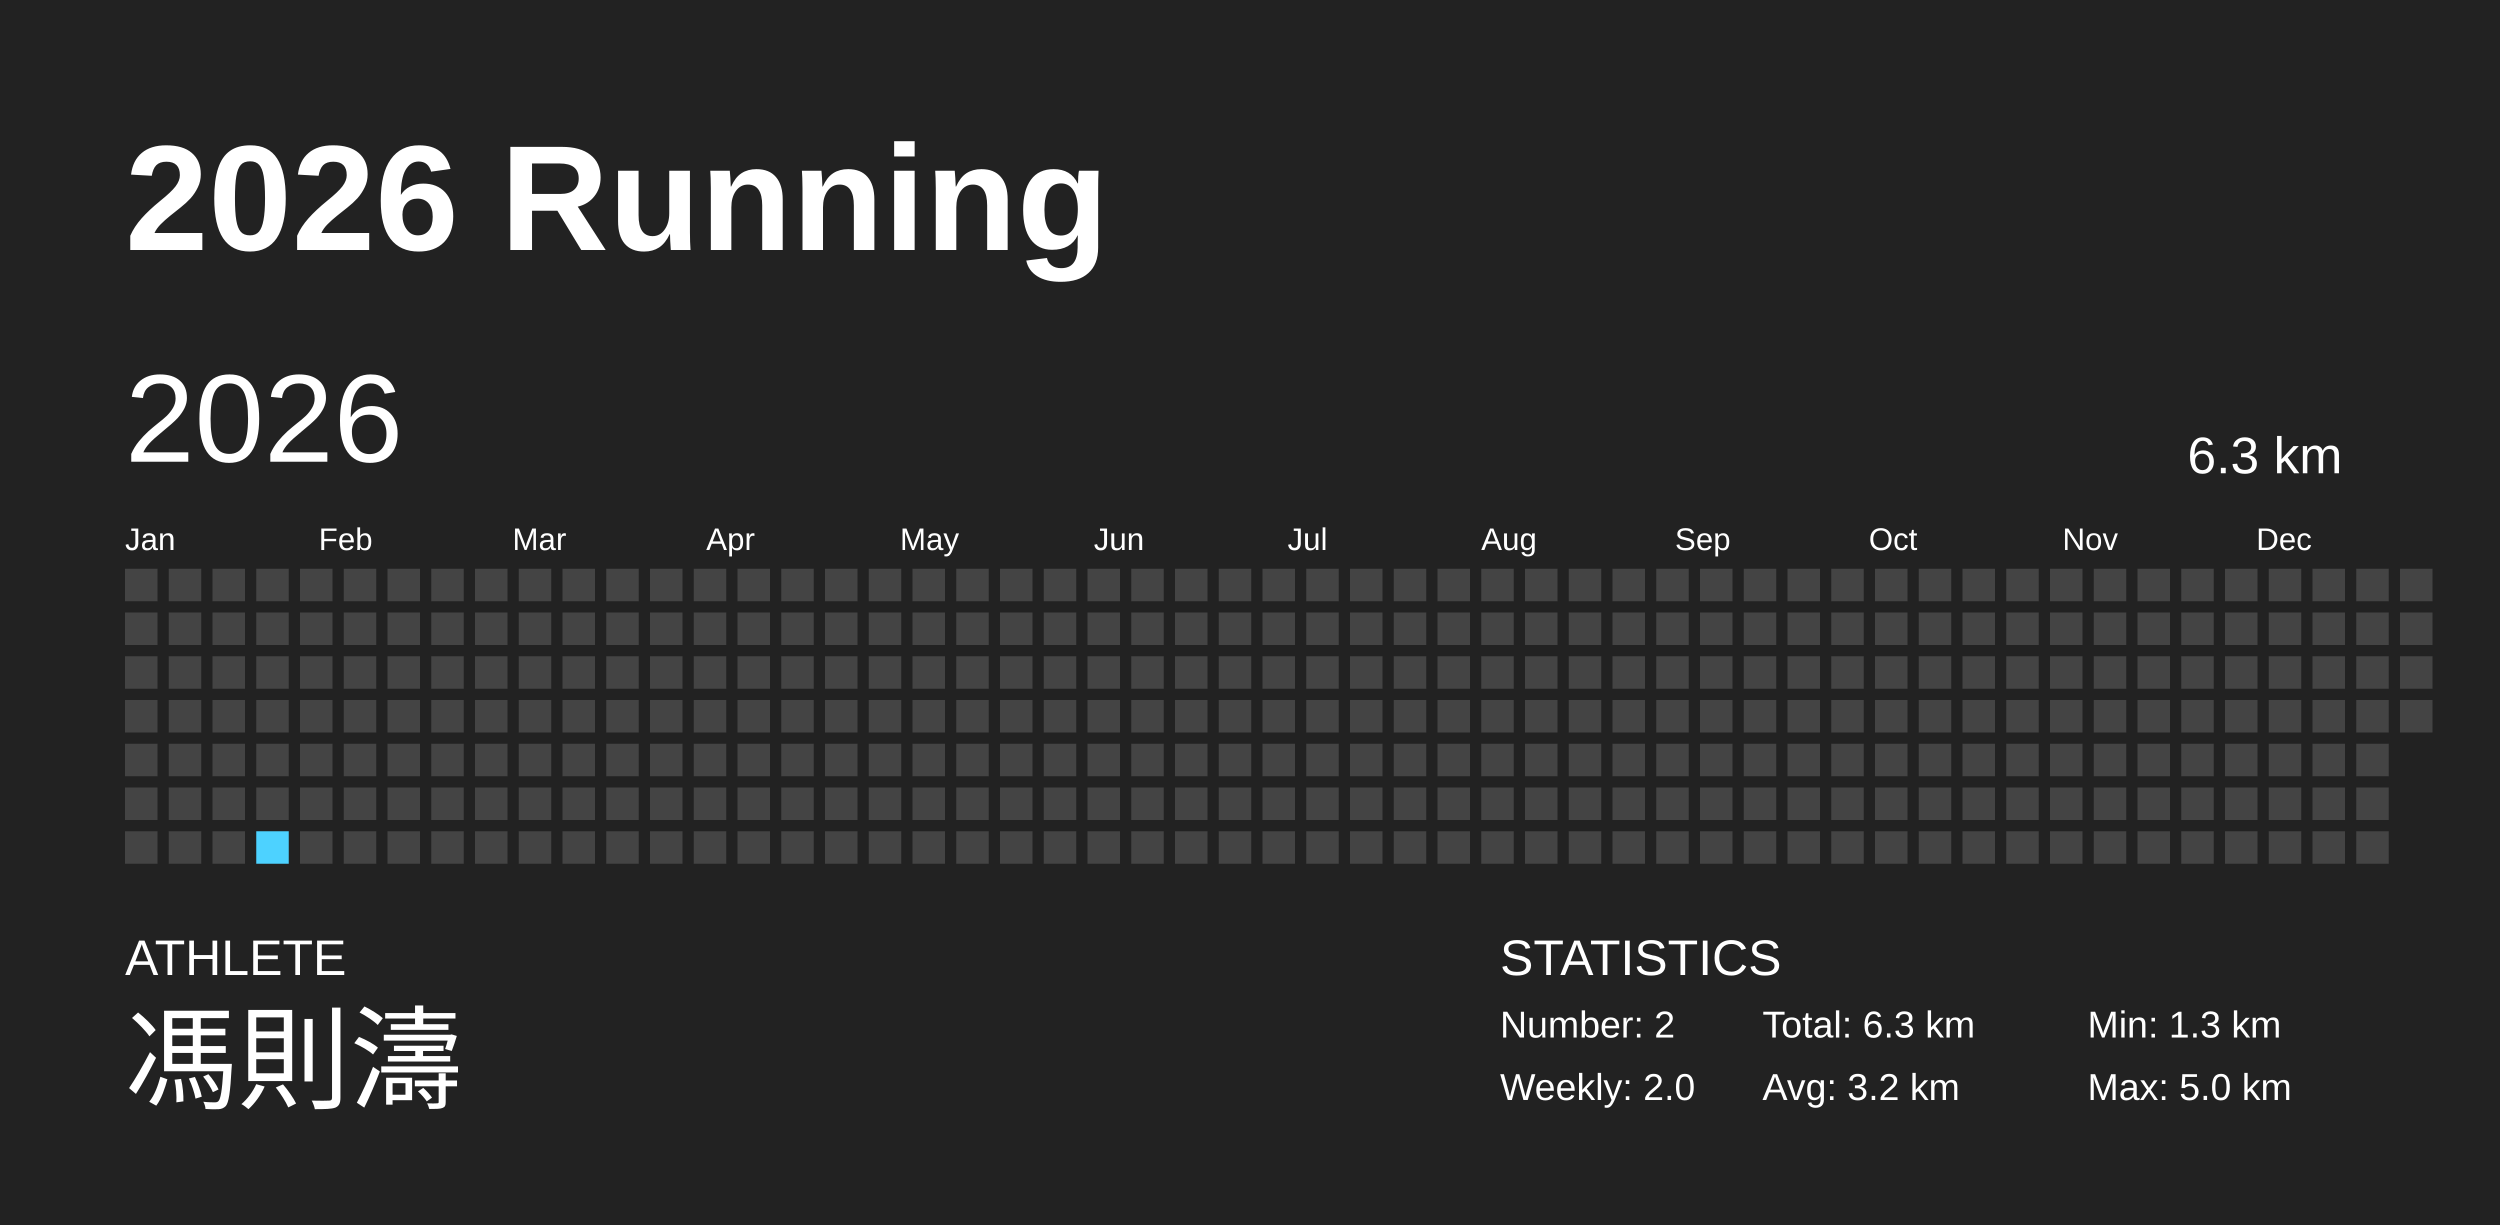
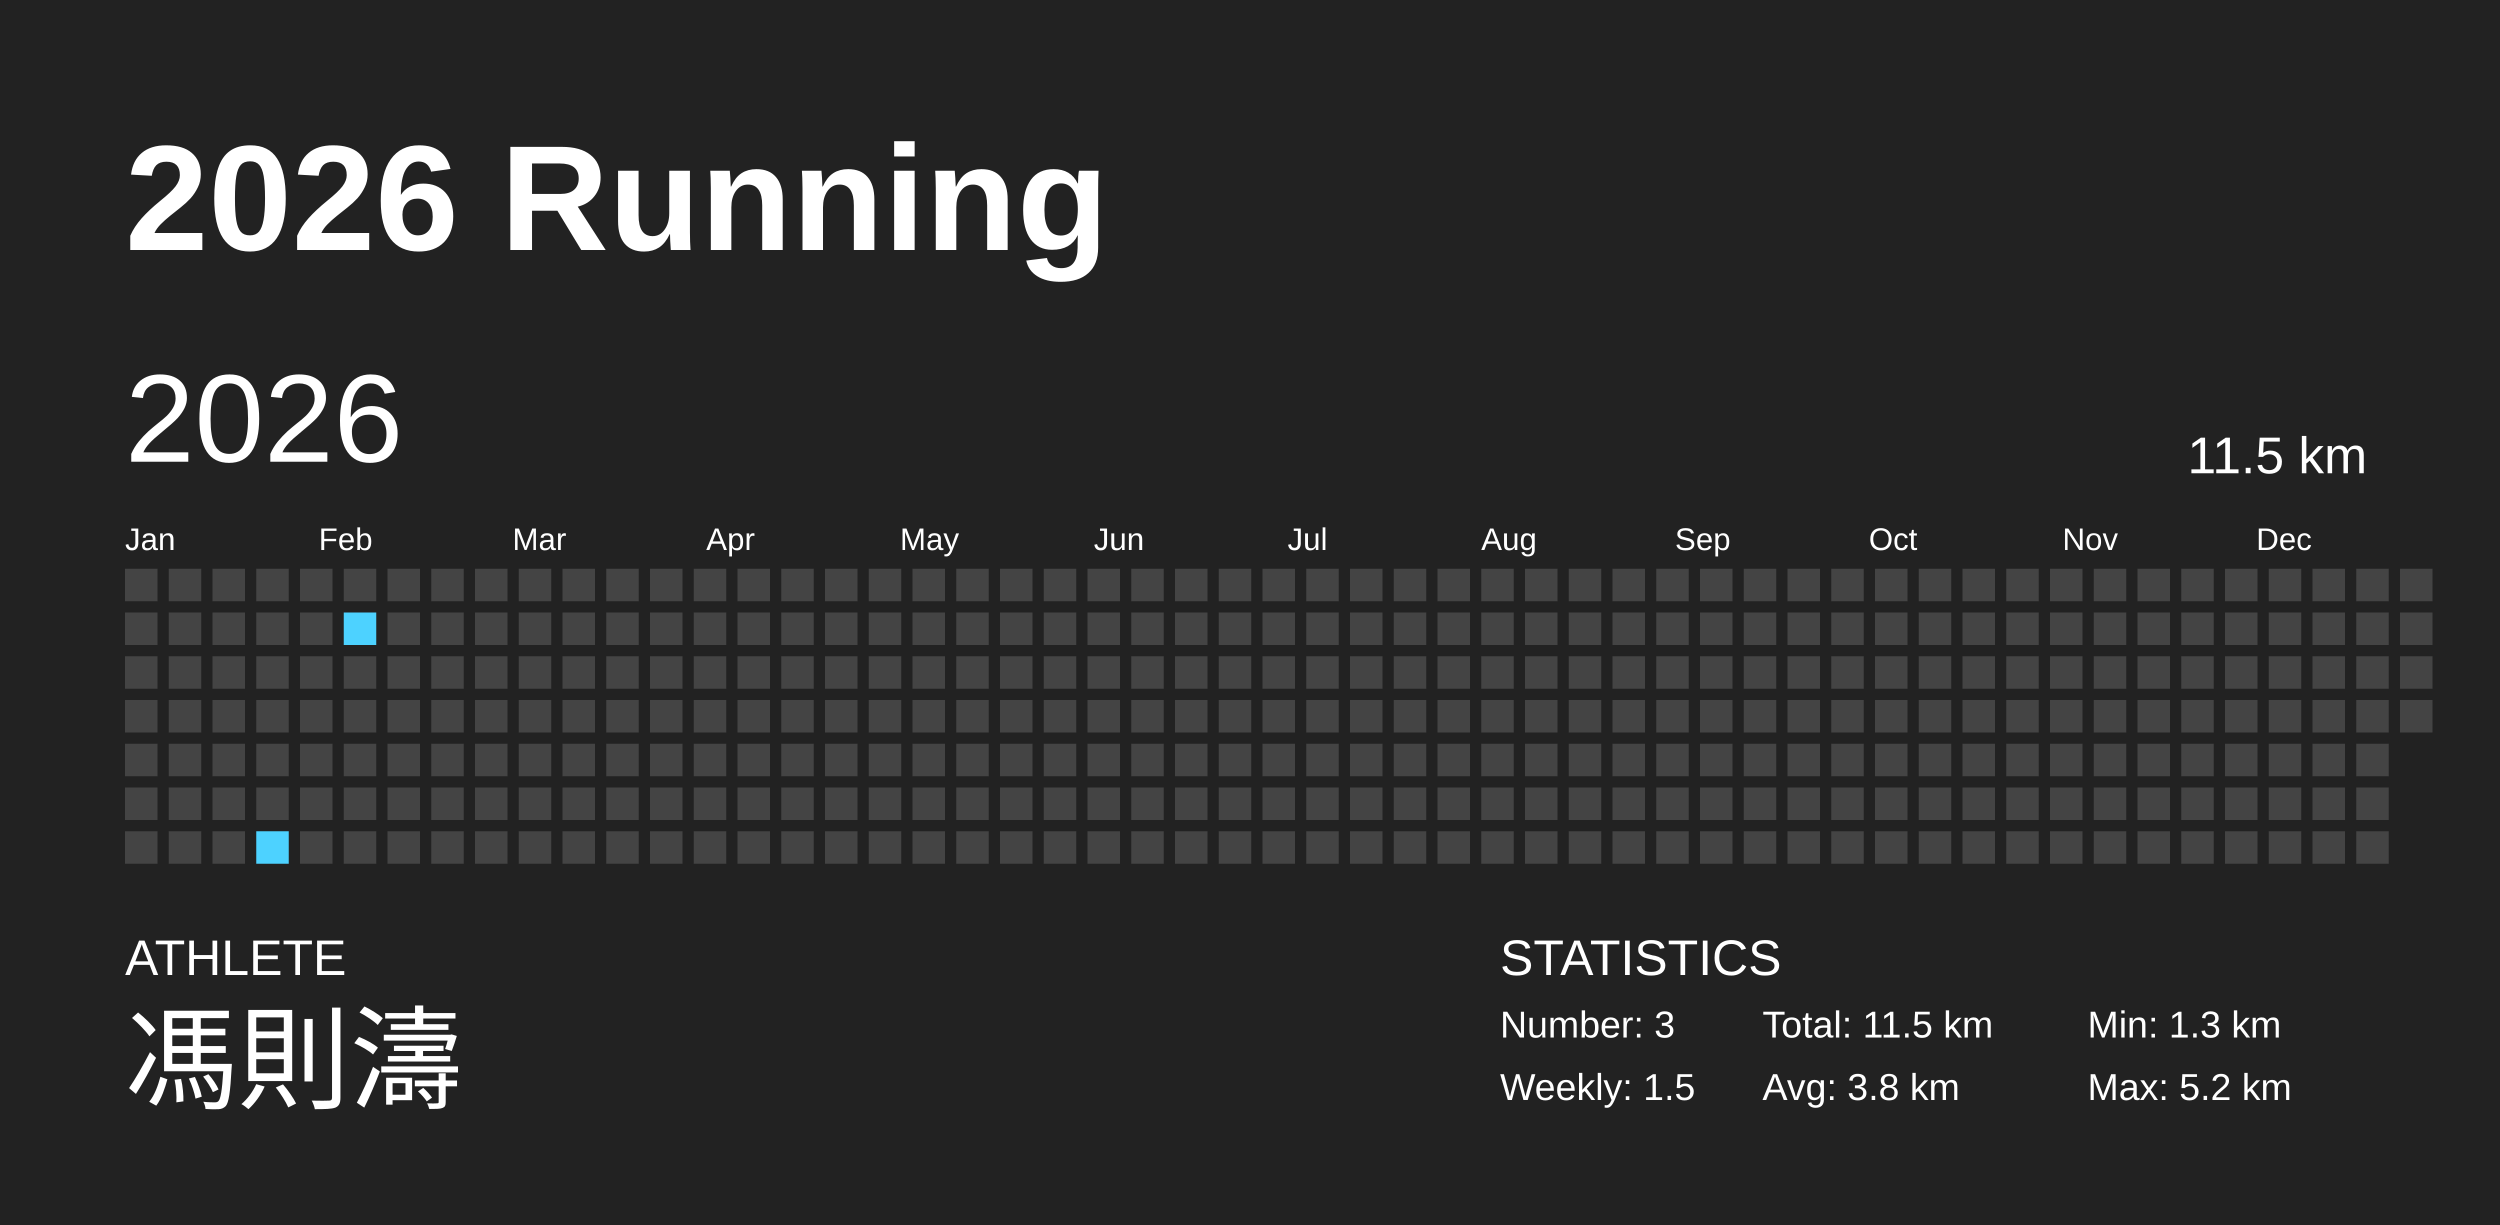
<svg xmlns="http://www.w3.org/2000/svg" baseProfile="full" height="98mm" version="1.1" viewBox="0,0,200,98" width="200mm">
  <defs />
  <rect fill="#222222" height="98" width="200" x="0" y="0" />
  <text fill="#FFFFFF" style="font-size:12px; font-family:Arial; font-weight:bold;" x="10" y="20">2026 Running</text>
  <text fill="#FFFFFF" style="font-size:4px; font-family:Arial" x="10" y="78">ATHLETE</text>
  <text fill="#FFFFFF" style="font-size:9px; font-family:Arial" x="10" y="88">馮則濤</text>
  <text fill="#FFFFFF" style="font-size:4px; font-family:Arial" x="120" y="78">STATISTICS</text>
-   <text fill="#FFFFFF" style="font-size:3px; font-family:Arial" x="120" y="83">Number: 2</text>
-   <text fill="#FFFFFF" style="font-size:3px; font-family:Arial" x="120" y="88">Weekly: 2.0</text>
-   <text fill="#FFFFFF" style="font-size:3px; font-family:Arial" x="141" y="83">Total: 6.3 km</text>
-   <text fill="#FFFFFF" style="font-size:3px; font-family:Arial" x="141" y="88">Avg: 3.2 km</text>
+   <text fill="#FFFFFF" style="font-size:3px; font-family:Arial" x="120" y="83">Number: 3</text>
+   <text fill="#FFFFFF" style="font-size:3px; font-family:Arial" x="120" y="88">Weekly: 1.5</text>
+   <text fill="#FFFFFF" style="font-size:3px; font-family:Arial" x="141" y="83">Total: 11.5 km</text>
+   <text fill="#FFFFFF" style="font-size:3px; font-family:Arial" x="141" y="88">Avg: 3.8 km</text>
  <text fill="#FFFFFF" style="font-size:3px; font-family:Arial" x="167" y="83">Min: 1.3 km</text>
-   <text fill="#FFFFFF" style="font-size:3px; font-family:Arial" x="167" y="88">Max: 5.0 km</text>
+   <text fill="#FFFFFF" style="font-size:3px; font-family:Arial" x="167" y="88">Max: 5.2 km</text>
  <text dominant-baseline="hanging" fill="#FFFFFF" style="font-size:10.0px; font-family:Arial;" x="10" y="30">2026</text>
-   <text dominant-baseline="hanging" fill="#FFFFFF" style="font-size:4.125px; font-family:Arial;" x="175" y="35">6.3 km</text>
+   <text dominant-baseline="hanging" fill="#FFFFFF" style="font-size:4.125px; font-family:Arial;" x="175" y="35">11.5 km</text>
  <text fill="#FFFFFF" style="font-size:2.5px; font-family:Arial" x="10.0" y="44">Jan</text>
  <text fill="#FFFFFF" style="font-size:2.5px; font-family:Arial" x="25.5" y="44">Feb</text>
  <text fill="#FFFFFF" style="font-size:2.5px; font-family:Arial" x="41.0" y="44">Mar</text>
  <text fill="#FFFFFF" style="font-size:2.5px; font-family:Arial" x="56.5" y="44">Apr</text>
  <text fill="#FFFFFF" style="font-size:2.5px; font-family:Arial" x="72.0" y="44">May</text>
  <text fill="#FFFFFF" style="font-size:2.5px; font-family:Arial" x="87.5" y="44">Jun</text>
  <text fill="#FFFFFF" style="font-size:2.5px; font-family:Arial" x="103.0" y="44">Jul</text>
  <text fill="#FFFFFF" style="font-size:2.5px; font-family:Arial" x="118.5" y="44">Aug</text>
  <text fill="#FFFFFF" style="font-size:2.5px; font-family:Arial" x="134.0" y="44">Sep</text>
  <text fill="#FFFFFF" style="font-size:2.5px; font-family:Arial" x="149.5" y="44">Oct</text>
  <text fill="#FFFFFF" style="font-size:2.5px; font-family:Arial" x="165.0" y="44">Nov</text>
  <text fill="#FFFFFF" style="font-size:2.5px; font-family:Arial" x="180.5" y="44">Dec</text>
  <rect fill="#444444" height="2.6" width="2.6" x="10.0" y="45.5" />
  <rect fill="#444444" height="2.6" width="2.6" x="10.0" y="49.0" />
  <rect fill="#444444" height="2.6" width="2.6" x="10.0" y="52.5" />
  <rect fill="#444444" height="2.6" width="2.6" x="10.0" y="56.0" />
  <rect fill="#444444" height="2.6" width="2.6" x="10.0" y="59.5" />
  <rect fill="#444444" height="2.6" width="2.6" x="10.0" y="63.0" />
  <rect fill="#444444" height="2.6" width="2.6" x="10.0" y="66.5" />
  <rect fill="#444444" height="2.6" width="2.6" x="13.5" y="45.5" />
  <rect fill="#444444" height="2.6" width="2.6" x="13.5" y="49.0" />
  <rect fill="#444444" height="2.6" width="2.6" x="13.5" y="52.5" />
  <rect fill="#444444" height="2.6" width="2.6" x="13.5" y="56.0" />
  <rect fill="#444444" height="2.6" width="2.6" x="13.5" y="59.5" />
  <rect fill="#444444" height="2.6" width="2.6" x="13.5" y="63.0" />
  <rect fill="#444444" height="2.6" width="2.6" x="13.5" y="66.5" />
  <rect fill="#444444" height="2.6" width="2.6" x="17.0" y="45.5" />
  <rect fill="#444444" height="2.6" width="2.6" x="17.0" y="49.0" />
  <rect fill="#444444" height="2.6" width="2.6" x="17.0" y="52.5" />
  <rect fill="#444444" height="2.6" width="2.6" x="17.0" y="56.0" />
  <rect fill="#444444" height="2.6" width="2.6" x="17.0" y="59.5" />
  <rect fill="#444444" height="2.6" width="2.6" x="17.0" y="63.0" />
  <rect fill="#444444" height="2.6" width="2.6" x="17.0" y="66.5" />
  <rect fill="#444444" height="2.6" width="2.6" x="20.5" y="45.5" />
  <rect fill="#444444" height="2.6" width="2.6" x="20.5" y="49.0" />
  <rect fill="#444444" height="2.6" width="2.6" x="20.5" y="52.5" />
  <rect fill="#444444" height="2.6" width="2.6" x="20.5" y="56.0" />
  <rect fill="#444444" height="2.6" width="2.6" x="20.5" y="59.5" />
  <rect fill="#444444" height="2.6" width="2.6" x="20.5" y="63.0" />
-   <rect fill="#4DD2FF" height="2.6" width="2.6" x="20.5" y="66.5" />
+   <rect fill="#4dd2ff" height="2.6" width="2.6" x="20.5" y="66.5" />
  <rect fill="#444444" height="2.6" width="2.6" x="24.0" y="45.5" />
  <rect fill="#444444" height="2.6" width="2.6" x="24.0" y="49.0" />
  <rect fill="#444444" height="2.6" width="2.6" x="24.0" y="52.5" />
  <rect fill="#444444" height="2.6" width="2.6" x="24.0" y="56.0" />
  <rect fill="#444444" height="2.6" width="2.6" x="24.0" y="59.5" />
  <rect fill="#444444" height="2.6" width="2.6" x="24.0" y="63.0" />
  <rect fill="#444444" height="2.6" width="2.6" x="24.0" y="66.5" />
  <rect fill="#444444" height="2.6" width="2.6" x="27.5" y="45.5" />
-   <rect fill="#444444" height="2.6" width="2.6" x="27.5" y="49.0" />
+   <rect fill="#4dd2ff" height="2.6" width="2.6" x="27.5" y="49.0" />
  <rect fill="#444444" height="2.6" width="2.6" x="27.5" y="52.5" />
  <rect fill="#444444" height="2.6" width="2.6" x="27.5" y="56.0" />
  <rect fill="#444444" height="2.6" width="2.6" x="27.5" y="59.5" />
  <rect fill="#444444" height="2.6" width="2.6" x="27.5" y="63.0" />
  <rect fill="#444444" height="2.6" width="2.6" x="27.5" y="66.5" />
  <rect fill="#444444" height="2.6" width="2.6" x="31.0" y="45.5" />
  <rect fill="#444444" height="2.6" width="2.6" x="31.0" y="49.0" />
  <rect fill="#444444" height="2.6" width="2.6" x="31.0" y="52.5" />
  <rect fill="#444444" height="2.6" width="2.6" x="31.0" y="56.0" />
  <rect fill="#444444" height="2.6" width="2.6" x="31.0" y="59.5" />
  <rect fill="#444444" height="2.6" width="2.6" x="31.0" y="63.0" />
  <rect fill="#444444" height="2.6" width="2.6" x="31.0" y="66.5" />
  <rect fill="#444444" height="2.6" width="2.6" x="34.5" y="45.5" />
  <rect fill="#444444" height="2.6" width="2.6" x="34.5" y="49.0" />
  <rect fill="#444444" height="2.6" width="2.6" x="34.5" y="52.5" />
  <rect fill="#444444" height="2.6" width="2.6" x="34.5" y="56.0" />
  <rect fill="#444444" height="2.6" width="2.6" x="34.5" y="59.5" />
  <rect fill="#444444" height="2.6" width="2.6" x="34.5" y="63.0" />
  <rect fill="#444444" height="2.6" width="2.6" x="34.5" y="66.5" />
  <rect fill="#444444" height="2.6" width="2.6" x="38.0" y="45.5" />
  <rect fill="#444444" height="2.6" width="2.6" x="38.0" y="49.0" />
  <rect fill="#444444" height="2.6" width="2.6" x="38.0" y="52.5" />
  <rect fill="#444444" height="2.6" width="2.6" x="38.0" y="56.0" />
  <rect fill="#444444" height="2.6" width="2.6" x="38.0" y="59.5" />
  <rect fill="#444444" height="2.6" width="2.6" x="38.0" y="63.0" />
  <rect fill="#444444" height="2.6" width="2.6" x="38.0" y="66.5" />
  <rect fill="#444444" height="2.6" width="2.6" x="41.5" y="45.5" />
  <rect fill="#444444" height="2.6" width="2.6" x="41.5" y="49.0" />
  <rect fill="#444444" height="2.6" width="2.6" x="41.5" y="52.5" />
  <rect fill="#444444" height="2.6" width="2.6" x="41.5" y="56.0" />
  <rect fill="#444444" height="2.6" width="2.6" x="41.5" y="59.5" />
  <rect fill="#444444" height="2.6" width="2.6" x="41.5" y="63.0" />
  <rect fill="#444444" height="2.6" width="2.6" x="41.5" y="66.5" />
  <rect fill="#444444" height="2.6" width="2.6" x="45.0" y="45.5" />
  <rect fill="#444444" height="2.6" width="2.6" x="45.0" y="49.0" />
  <rect fill="#444444" height="2.6" width="2.6" x="45.0" y="52.5" />
  <rect fill="#444444" height="2.6" width="2.6" x="45.0" y="56.0" />
  <rect fill="#444444" height="2.6" width="2.6" x="45.0" y="59.5" />
  <rect fill="#444444" height="2.6" width="2.6" x="45.0" y="63.0" />
  <rect fill="#444444" height="2.6" width="2.6" x="45.0" y="66.5" />
  <rect fill="#444444" height="2.6" width="2.6" x="48.5" y="45.5" />
  <rect fill="#444444" height="2.6" width="2.6" x="48.5" y="49.0" />
  <rect fill="#444444" height="2.6" width="2.6" x="48.5" y="52.5" />
  <rect fill="#444444" height="2.6" width="2.6" x="48.5" y="56.0" />
  <rect fill="#444444" height="2.6" width="2.6" x="48.5" y="59.5" />
  <rect fill="#444444" height="2.6" width="2.6" x="48.5" y="63.0" />
  <rect fill="#444444" height="2.6" width="2.6" x="48.5" y="66.5" />
  <rect fill="#444444" height="2.6" width="2.6" x="52.0" y="45.5" />
  <rect fill="#444444" height="2.6" width="2.6" x="52.0" y="49.0" />
  <rect fill="#444444" height="2.6" width="2.6" x="52.0" y="52.5" />
  <rect fill="#444444" height="2.6" width="2.6" x="52.0" y="56.0" />
  <rect fill="#444444" height="2.6" width="2.6" x="52.0" y="59.5" />
  <rect fill="#444444" height="2.6" width="2.6" x="52.0" y="63.0" />
  <rect fill="#444444" height="2.6" width="2.6" x="52.0" y="66.5" />
  <rect fill="#444444" height="2.6" width="2.6" x="55.5" y="45.5" />
  <rect fill="#444444" height="2.6" width="2.6" x="55.5" y="49.0" />
  <rect fill="#444444" height="2.6" width="2.6" x="55.5" y="52.5" />
  <rect fill="#444444" height="2.6" width="2.6" x="55.5" y="56.0" />
  <rect fill="#444444" height="2.6" width="2.6" x="55.5" y="59.5" />
  <rect fill="#444444" height="2.6" width="2.6" x="55.5" y="63.0" />
  <rect fill="#444444" height="2.6" width="2.6" x="55.5" y="66.5" />
  <rect fill="#444444" height="2.6" width="2.6" x="59.0" y="45.5" />
  <rect fill="#444444" height="2.6" width="2.6" x="59.0" y="49.0" />
  <rect fill="#444444" height="2.6" width="2.6" x="59.0" y="52.5" />
  <rect fill="#444444" height="2.6" width="2.6" x="59.0" y="56.0" />
  <rect fill="#444444" height="2.6" width="2.6" x="59.0" y="59.5" />
  <rect fill="#444444" height="2.6" width="2.6" x="59.0" y="63.0" />
  <rect fill="#444444" height="2.6" width="2.6" x="59.0" y="66.5" />
  <rect fill="#444444" height="2.6" width="2.6" x="62.5" y="45.5" />
  <rect fill="#444444" height="2.6" width="2.6" x="62.5" y="49.0" />
  <rect fill="#444444" height="2.6" width="2.6" x="62.5" y="52.5" />
  <rect fill="#444444" height="2.6" width="2.6" x="62.5" y="56.0" />
  <rect fill="#444444" height="2.6" width="2.6" x="62.5" y="59.5" />
  <rect fill="#444444" height="2.6" width="2.6" x="62.5" y="63.0" />
  <rect fill="#444444" height="2.6" width="2.6" x="62.5" y="66.5" />
  <rect fill="#444444" height="2.6" width="2.6" x="66.0" y="45.5" />
  <rect fill="#444444" height="2.6" width="2.6" x="66.0" y="49.0" />
  <rect fill="#444444" height="2.6" width="2.6" x="66.0" y="52.5" />
  <rect fill="#444444" height="2.6" width="2.6" x="66.0" y="56.0" />
  <rect fill="#444444" height="2.6" width="2.6" x="66.0" y="59.5" />
  <rect fill="#444444" height="2.6" width="2.6" x="66.0" y="63.0" />
  <rect fill="#444444" height="2.6" width="2.6" x="66.0" y="66.5" />
  <rect fill="#444444" height="2.6" width="2.6" x="69.5" y="45.5" />
  <rect fill="#444444" height="2.6" width="2.6" x="69.5" y="49.0" />
  <rect fill="#444444" height="2.6" width="2.6" x="69.5" y="52.5" />
  <rect fill="#444444" height="2.6" width="2.6" x="69.5" y="56.0" />
  <rect fill="#444444" height="2.6" width="2.6" x="69.5" y="59.5" />
  <rect fill="#444444" height="2.6" width="2.6" x="69.5" y="63.0" />
  <rect fill="#444444" height="2.6" width="2.6" x="69.5" y="66.5" />
  <rect fill="#444444" height="2.6" width="2.6" x="73.0" y="45.5" />
  <rect fill="#444444" height="2.6" width="2.6" x="73.0" y="49.0" />
  <rect fill="#444444" height="2.6" width="2.6" x="73.0" y="52.5" />
  <rect fill="#444444" height="2.6" width="2.6" x="73.0" y="56.0" />
  <rect fill="#444444" height="2.6" width="2.6" x="73.0" y="59.5" />
  <rect fill="#444444" height="2.6" width="2.6" x="73.0" y="63.0" />
  <rect fill="#444444" height="2.6" width="2.6" x="73.0" y="66.5" />
  <rect fill="#444444" height="2.6" width="2.6" x="76.5" y="45.5" />
  <rect fill="#444444" height="2.6" width="2.6" x="76.5" y="49.0" />
  <rect fill="#444444" height="2.6" width="2.6" x="76.5" y="52.5" />
  <rect fill="#444444" height="2.6" width="2.6" x="76.5" y="56.0" />
  <rect fill="#444444" height="2.6" width="2.6" x="76.5" y="59.5" />
  <rect fill="#444444" height="2.6" width="2.6" x="76.5" y="63.0" />
  <rect fill="#444444" height="2.6" width="2.6" x="76.5" y="66.5" />
  <rect fill="#444444" height="2.6" width="2.6" x="80.0" y="45.5" />
  <rect fill="#444444" height="2.6" width="2.6" x="80.0" y="49.0" />
  <rect fill="#444444" height="2.6" width="2.6" x="80.0" y="52.5" />
  <rect fill="#444444" height="2.6" width="2.6" x="80.0" y="56.0" />
  <rect fill="#444444" height="2.6" width="2.6" x="80.0" y="59.5" />
  <rect fill="#444444" height="2.6" width="2.6" x="80.0" y="63.0" />
  <rect fill="#444444" height="2.6" width="2.6" x="80.0" y="66.5" />
  <rect fill="#444444" height="2.6" width="2.6" x="83.5" y="45.5" />
  <rect fill="#444444" height="2.6" width="2.6" x="83.5" y="49.0" />
  <rect fill="#444444" height="2.6" width="2.6" x="83.5" y="52.5" />
  <rect fill="#444444" height="2.6" width="2.6" x="83.5" y="56.0" />
  <rect fill="#444444" height="2.6" width="2.6" x="83.5" y="59.5" />
  <rect fill="#444444" height="2.6" width="2.6" x="83.5" y="63.0" />
  <rect fill="#444444" height="2.6" width="2.6" x="83.5" y="66.5" />
  <rect fill="#444444" height="2.6" width="2.6" x="87.0" y="45.5" />
  <rect fill="#444444" height="2.6" width="2.6" x="87.0" y="49.0" />
  <rect fill="#444444" height="2.6" width="2.6" x="87.0" y="52.5" />
  <rect fill="#444444" height="2.6" width="2.6" x="87.0" y="56.0" />
  <rect fill="#444444" height="2.6" width="2.6" x="87.0" y="59.5" />
  <rect fill="#444444" height="2.6" width="2.6" x="87.0" y="63.0" />
  <rect fill="#444444" height="2.6" width="2.6" x="87.0" y="66.5" />
  <rect fill="#444444" height="2.6" width="2.6" x="90.5" y="45.5" />
  <rect fill="#444444" height="2.6" width="2.6" x="90.5" y="49.0" />
  <rect fill="#444444" height="2.6" width="2.6" x="90.5" y="52.5" />
  <rect fill="#444444" height="2.6" width="2.6" x="90.5" y="56.0" />
  <rect fill="#444444" height="2.6" width="2.6" x="90.5" y="59.5" />
  <rect fill="#444444" height="2.6" width="2.6" x="90.5" y="63.0" />
  <rect fill="#444444" height="2.6" width="2.6" x="90.5" y="66.5" />
  <rect fill="#444444" height="2.6" width="2.6" x="94.0" y="45.5" />
  <rect fill="#444444" height="2.6" width="2.6" x="94.0" y="49.0" />
  <rect fill="#444444" height="2.6" width="2.6" x="94.0" y="52.5" />
  <rect fill="#444444" height="2.6" width="2.6" x="94.0" y="56.0" />
  <rect fill="#444444" height="2.6" width="2.6" x="94.0" y="59.5" />
  <rect fill="#444444" height="2.6" width="2.6" x="94.0" y="63.0" />
  <rect fill="#444444" height="2.6" width="2.6" x="94.0" y="66.5" />
  <rect fill="#444444" height="2.6" width="2.6" x="97.5" y="45.5" />
  <rect fill="#444444" height="2.6" width="2.6" x="97.5" y="49.0" />
  <rect fill="#444444" height="2.6" width="2.6" x="97.5" y="52.5" />
  <rect fill="#444444" height="2.6" width="2.6" x="97.5" y="56.0" />
  <rect fill="#444444" height="2.6" width="2.6" x="97.5" y="59.5" />
  <rect fill="#444444" height="2.6" width="2.6" x="97.5" y="63.0" />
  <rect fill="#444444" height="2.6" width="2.6" x="97.5" y="66.5" />
  <rect fill="#444444" height="2.6" width="2.6" x="101.0" y="45.5" />
  <rect fill="#444444" height="2.6" width="2.6" x="101.0" y="49.0" />
  <rect fill="#444444" height="2.6" width="2.6" x="101.0" y="52.5" />
  <rect fill="#444444" height="2.6" width="2.6" x="101.0" y="56.0" />
  <rect fill="#444444" height="2.6" width="2.6" x="101.0" y="59.5" />
  <rect fill="#444444" height="2.6" width="2.6" x="101.0" y="63.0" />
  <rect fill="#444444" height="2.6" width="2.6" x="101.0" y="66.5" />
  <rect fill="#444444" height="2.6" width="2.6" x="104.5" y="45.5" />
  <rect fill="#444444" height="2.6" width="2.6" x="104.5" y="49.0" />
  <rect fill="#444444" height="2.6" width="2.6" x="104.5" y="52.5" />
  <rect fill="#444444" height="2.6" width="2.6" x="104.5" y="56.0" />
  <rect fill="#444444" height="2.6" width="2.6" x="104.5" y="59.5" />
  <rect fill="#444444" height="2.6" width="2.6" x="104.5" y="63.0" />
  <rect fill="#444444" height="2.6" width="2.6" x="104.5" y="66.5" />
  <rect fill="#444444" height="2.6" width="2.6" x="108.0" y="45.5" />
  <rect fill="#444444" height="2.6" width="2.6" x="108.0" y="49.0" />
  <rect fill="#444444" height="2.6" width="2.6" x="108.0" y="52.5" />
  <rect fill="#444444" height="2.6" width="2.6" x="108.0" y="56.0" />
  <rect fill="#444444" height="2.6" width="2.6" x="108.0" y="59.5" />
  <rect fill="#444444" height="2.6" width="2.6" x="108.0" y="63.0" />
  <rect fill="#444444" height="2.6" width="2.6" x="108.0" y="66.5" />
  <rect fill="#444444" height="2.6" width="2.6" x="111.5" y="45.5" />
  <rect fill="#444444" height="2.6" width="2.6" x="111.5" y="49.0" />
  <rect fill="#444444" height="2.6" width="2.6" x="111.5" y="52.5" />
  <rect fill="#444444" height="2.6" width="2.6" x="111.5" y="56.0" />
  <rect fill="#444444" height="2.6" width="2.6" x="111.5" y="59.5" />
  <rect fill="#444444" height="2.6" width="2.6" x="111.5" y="63.0" />
  <rect fill="#444444" height="2.6" width="2.6" x="111.5" y="66.5" />
  <rect fill="#444444" height="2.6" width="2.6" x="115.0" y="45.5" />
  <rect fill="#444444" height="2.6" width="2.6" x="115.0" y="49.0" />
  <rect fill="#444444" height="2.6" width="2.6" x="115.0" y="52.5" />
  <rect fill="#444444" height="2.6" width="2.6" x="115.0" y="56.0" />
  <rect fill="#444444" height="2.6" width="2.6" x="115.0" y="59.5" />
  <rect fill="#444444" height="2.6" width="2.6" x="115.0" y="63.0" />
  <rect fill="#444444" height="2.6" width="2.6" x="115.0" y="66.5" />
  <rect fill="#444444" height="2.6" width="2.6" x="118.5" y="45.5" />
  <rect fill="#444444" height="2.6" width="2.6" x="118.5" y="49.0" />
  <rect fill="#444444" height="2.6" width="2.6" x="118.5" y="52.5" />
  <rect fill="#444444" height="2.6" width="2.6" x="118.5" y="56.0" />
  <rect fill="#444444" height="2.6" width="2.6" x="118.5" y="59.5" />
  <rect fill="#444444" height="2.6" width="2.6" x="118.5" y="63.0" />
  <rect fill="#444444" height="2.6" width="2.6" x="118.5" y="66.5" />
  <rect fill="#444444" height="2.6" width="2.6" x="122.0" y="45.5" />
  <rect fill="#444444" height="2.6" width="2.6" x="122.0" y="49.0" />
  <rect fill="#444444" height="2.6" width="2.6" x="122.0" y="52.5" />
  <rect fill="#444444" height="2.6" width="2.6" x="122.0" y="56.0" />
  <rect fill="#444444" height="2.6" width="2.6" x="122.0" y="59.5" />
  <rect fill="#444444" height="2.6" width="2.6" x="122.0" y="63.0" />
  <rect fill="#444444" height="2.6" width="2.6" x="122.0" y="66.5" />
  <rect fill="#444444" height="2.6" width="2.6" x="125.5" y="45.5" />
  <rect fill="#444444" height="2.6" width="2.6" x="125.5" y="49.0" />
  <rect fill="#444444" height="2.6" width="2.6" x="125.5" y="52.5" />
  <rect fill="#444444" height="2.6" width="2.6" x="125.5" y="56.0" />
  <rect fill="#444444" height="2.6" width="2.6" x="125.5" y="59.5" />
  <rect fill="#444444" height="2.6" width="2.6" x="125.5" y="63.0" />
  <rect fill="#444444" height="2.6" width="2.6" x="125.5" y="66.5" />
  <rect fill="#444444" height="2.6" width="2.6" x="129.0" y="45.5" />
  <rect fill="#444444" height="2.6" width="2.6" x="129.0" y="49.0" />
  <rect fill="#444444" height="2.6" width="2.6" x="129.0" y="52.5" />
  <rect fill="#444444" height="2.6" width="2.6" x="129.0" y="56.0" />
  <rect fill="#444444" height="2.6" width="2.6" x="129.0" y="59.5" />
  <rect fill="#444444" height="2.6" width="2.6" x="129.0" y="63.0" />
  <rect fill="#444444" height="2.6" width="2.6" x="129.0" y="66.5" />
  <rect fill="#444444" height="2.6" width="2.6" x="132.5" y="45.5" />
  <rect fill="#444444" height="2.6" width="2.6" x="132.5" y="49.0" />
  <rect fill="#444444" height="2.6" width="2.6" x="132.5" y="52.5" />
  <rect fill="#444444" height="2.6" width="2.6" x="132.5" y="56.0" />
  <rect fill="#444444" height="2.6" width="2.6" x="132.5" y="59.5" />
  <rect fill="#444444" height="2.6" width="2.6" x="132.5" y="63.0" />
  <rect fill="#444444" height="2.6" width="2.6" x="132.5" y="66.5" />
  <rect fill="#444444" height="2.6" width="2.6" x="136.0" y="45.5" />
  <rect fill="#444444" height="2.6" width="2.6" x="136.0" y="49.0" />
  <rect fill="#444444" height="2.6" width="2.6" x="136.0" y="52.5" />
  <rect fill="#444444" height="2.6" width="2.6" x="136.0" y="56.0" />
  <rect fill="#444444" height="2.6" width="2.6" x="136.0" y="59.5" />
  <rect fill="#444444" height="2.6" width="2.6" x="136.0" y="63.0" />
  <rect fill="#444444" height="2.6" width="2.6" x="136.0" y="66.5" />
  <rect fill="#444444" height="2.6" width="2.6" x="139.5" y="45.5" />
  <rect fill="#444444" height="2.6" width="2.6" x="139.5" y="49.0" />
  <rect fill="#444444" height="2.6" width="2.6" x="139.5" y="52.5" />
  <rect fill="#444444" height="2.6" width="2.6" x="139.5" y="56.0" />
  <rect fill="#444444" height="2.6" width="2.6" x="139.5" y="59.5" />
  <rect fill="#444444" height="2.6" width="2.6" x="139.5" y="63.0" />
  <rect fill="#444444" height="2.6" width="2.6" x="139.5" y="66.5" />
  <rect fill="#444444" height="2.6" width="2.6" x="143.0" y="45.5" />
  <rect fill="#444444" height="2.6" width="2.6" x="143.0" y="49.0" />
  <rect fill="#444444" height="2.6" width="2.6" x="143.0" y="52.5" />
  <rect fill="#444444" height="2.6" width="2.6" x="143.0" y="56.0" />
  <rect fill="#444444" height="2.6" width="2.6" x="143.0" y="59.5" />
  <rect fill="#444444" height="2.6" width="2.6" x="143.0" y="63.0" />
  <rect fill="#444444" height="2.6" width="2.6" x="143.0" y="66.5" />
  <rect fill="#444444" height="2.6" width="2.6" x="146.5" y="45.5" />
  <rect fill="#444444" height="2.6" width="2.6" x="146.5" y="49.0" />
  <rect fill="#444444" height="2.6" width="2.6" x="146.5" y="52.5" />
  <rect fill="#444444" height="2.6" width="2.6" x="146.5" y="56.0" />
  <rect fill="#444444" height="2.6" width="2.6" x="146.5" y="59.5" />
  <rect fill="#444444" height="2.6" width="2.6" x="146.5" y="63.0" />
  <rect fill="#444444" height="2.6" width="2.6" x="146.5" y="66.5" />
  <rect fill="#444444" height="2.6" width="2.6" x="150.0" y="45.5" />
  <rect fill="#444444" height="2.6" width="2.6" x="150.0" y="49.0" />
  <rect fill="#444444" height="2.6" width="2.6" x="150.0" y="52.5" />
  <rect fill="#444444" height="2.6" width="2.6" x="150.0" y="56.0" />
  <rect fill="#444444" height="2.6" width="2.6" x="150.0" y="59.5" />
  <rect fill="#444444" height="2.6" width="2.6" x="150.0" y="63.0" />
  <rect fill="#444444" height="2.6" width="2.6" x="150.0" y="66.5" />
  <rect fill="#444444" height="2.6" width="2.6" x="153.5" y="45.5" />
  <rect fill="#444444" height="2.6" width="2.6" x="153.5" y="49.0" />
  <rect fill="#444444" height="2.6" width="2.6" x="153.5" y="52.5" />
  <rect fill="#444444" height="2.6" width="2.6" x="153.5" y="56.0" />
  <rect fill="#444444" height="2.6" width="2.6" x="153.5" y="59.5" />
  <rect fill="#444444" height="2.6" width="2.6" x="153.5" y="63.0" />
  <rect fill="#444444" height="2.6" width="2.6" x="153.5" y="66.5" />
  <rect fill="#444444" height="2.6" width="2.6" x="157.0" y="45.5" />
  <rect fill="#444444" height="2.6" width="2.6" x="157.0" y="49.0" />
  <rect fill="#444444" height="2.6" width="2.6" x="157.0" y="52.5" />
  <rect fill="#444444" height="2.6" width="2.6" x="157.0" y="56.0" />
  <rect fill="#444444" height="2.6" width="2.6" x="157.0" y="59.5" />
  <rect fill="#444444" height="2.6" width="2.6" x="157.0" y="63.0" />
  <rect fill="#444444" height="2.6" width="2.6" x="157.0" y="66.5" />
  <rect fill="#444444" height="2.6" width="2.6" x="160.5" y="45.5" />
  <rect fill="#444444" height="2.6" width="2.6" x="160.5" y="49.0" />
  <rect fill="#444444" height="2.6" width="2.6" x="160.5" y="52.5" />
  <rect fill="#444444" height="2.6" width="2.6" x="160.5" y="56.0" />
  <rect fill="#444444" height="2.6" width="2.6" x="160.5" y="59.5" />
  <rect fill="#444444" height="2.6" width="2.6" x="160.5" y="63.0" />
  <rect fill="#444444" height="2.6" width="2.6" x="160.5" y="66.5" />
  <rect fill="#444444" height="2.6" width="2.6" x="164.0" y="45.5" />
  <rect fill="#444444" height="2.6" width="2.6" x="164.0" y="49.0" />
  <rect fill="#444444" height="2.6" width="2.6" x="164.0" y="52.5" />
  <rect fill="#444444" height="2.6" width="2.6" x="164.0" y="56.0" />
  <rect fill="#444444" height="2.6" width="2.6" x="164.0" y="59.5" />
  <rect fill="#444444" height="2.6" width="2.6" x="164.0" y="63.0" />
  <rect fill="#444444" height="2.6" width="2.6" x="164.0" y="66.5" />
  <rect fill="#444444" height="2.6" width="2.6" x="167.5" y="45.5" />
  <rect fill="#444444" height="2.6" width="2.6" x="167.5" y="49.0" />
  <rect fill="#444444" height="2.6" width="2.6" x="167.5" y="52.5" />
  <rect fill="#444444" height="2.6" width="2.6" x="167.5" y="56.0" />
  <rect fill="#444444" height="2.6" width="2.6" x="167.5" y="59.5" />
  <rect fill="#444444" height="2.6" width="2.6" x="167.5" y="63.0" />
  <rect fill="#444444" height="2.6" width="2.6" x="167.5" y="66.5" />
  <rect fill="#444444" height="2.6" width="2.6" x="171.0" y="45.5" />
  <rect fill="#444444" height="2.6" width="2.6" x="171.0" y="49.0" />
  <rect fill="#444444" height="2.6" width="2.6" x="171.0" y="52.5" />
  <rect fill="#444444" height="2.6" width="2.6" x="171.0" y="56.0" />
  <rect fill="#444444" height="2.6" width="2.6" x="171.0" y="59.5" />
  <rect fill="#444444" height="2.6" width="2.6" x="171.0" y="63.0" />
  <rect fill="#444444" height="2.6" width="2.6" x="171.0" y="66.5" />
  <rect fill="#444444" height="2.6" width="2.6" x="174.5" y="45.5" />
  <rect fill="#444444" height="2.6" width="2.6" x="174.5" y="49.0" />
  <rect fill="#444444" height="2.6" width="2.6" x="174.5" y="52.5" />
  <rect fill="#444444" height="2.6" width="2.6" x="174.5" y="56.0" />
  <rect fill="#444444" height="2.6" width="2.6" x="174.5" y="59.5" />
  <rect fill="#444444" height="2.6" width="2.6" x="174.5" y="63.0" />
  <rect fill="#444444" height="2.6" width="2.6" x="174.5" y="66.5" />
  <rect fill="#444444" height="2.6" width="2.6" x="178.0" y="45.5" />
  <rect fill="#444444" height="2.6" width="2.6" x="178.0" y="49.0" />
  <rect fill="#444444" height="2.6" width="2.6" x="178.0" y="52.5" />
  <rect fill="#444444" height="2.6" width="2.6" x="178.0" y="56.0" />
  <rect fill="#444444" height="2.6" width="2.6" x="178.0" y="59.5" />
  <rect fill="#444444" height="2.6" width="2.6" x="178.0" y="63.0" />
  <rect fill="#444444" height="2.6" width="2.6" x="178.0" y="66.5" />
  <rect fill="#444444" height="2.6" width="2.6" x="181.5" y="45.5" />
  <rect fill="#444444" height="2.6" width="2.6" x="181.5" y="49.0" />
  <rect fill="#444444" height="2.6" width="2.6" x="181.5" y="52.5" />
  <rect fill="#444444" height="2.6" width="2.6" x="181.5" y="56.0" />
  <rect fill="#444444" height="2.6" width="2.6" x="181.5" y="59.5" />
  <rect fill="#444444" height="2.6" width="2.6" x="181.5" y="63.0" />
  <rect fill="#444444" height="2.6" width="2.6" x="181.5" y="66.5" />
  <rect fill="#444444" height="2.6" width="2.6" x="185.0" y="45.5" />
  <rect fill="#444444" height="2.6" width="2.6" x="185.0" y="49.0" />
  <rect fill="#444444" height="2.6" width="2.6" x="185.0" y="52.5" />
  <rect fill="#444444" height="2.6" width="2.6" x="185.0" y="56.0" />
  <rect fill="#444444" height="2.6" width="2.6" x="185.0" y="59.5" />
  <rect fill="#444444" height="2.6" width="2.6" x="185.0" y="63.0" />
  <rect fill="#444444" height="2.6" width="2.6" x="185.0" y="66.5" />
  <rect fill="#444444" height="2.6" width="2.6" x="188.5" y="45.5" />
  <rect fill="#444444" height="2.6" width="2.6" x="188.5" y="49.0" />
  <rect fill="#444444" height="2.6" width="2.6" x="188.5" y="52.5" />
  <rect fill="#444444" height="2.6" width="2.6" x="188.5" y="56.0" />
  <rect fill="#444444" height="2.6" width="2.6" x="188.5" y="59.5" />
  <rect fill="#444444" height="2.6" width="2.6" x="188.5" y="63.0" />
  <rect fill="#444444" height="2.6" width="2.6" x="188.5" y="66.5" />
  <rect fill="#444444" height="2.6" width="2.6" x="192.0" y="45.5" />
  <rect fill="#444444" height="2.6" width="2.6" x="192.0" y="49.0" />
  <rect fill="#444444" height="2.6" width="2.6" x="192.0" y="52.5" />
  <rect fill="#444444" height="2.6" width="2.6" x="192.0" y="56.0" />
</svg>
